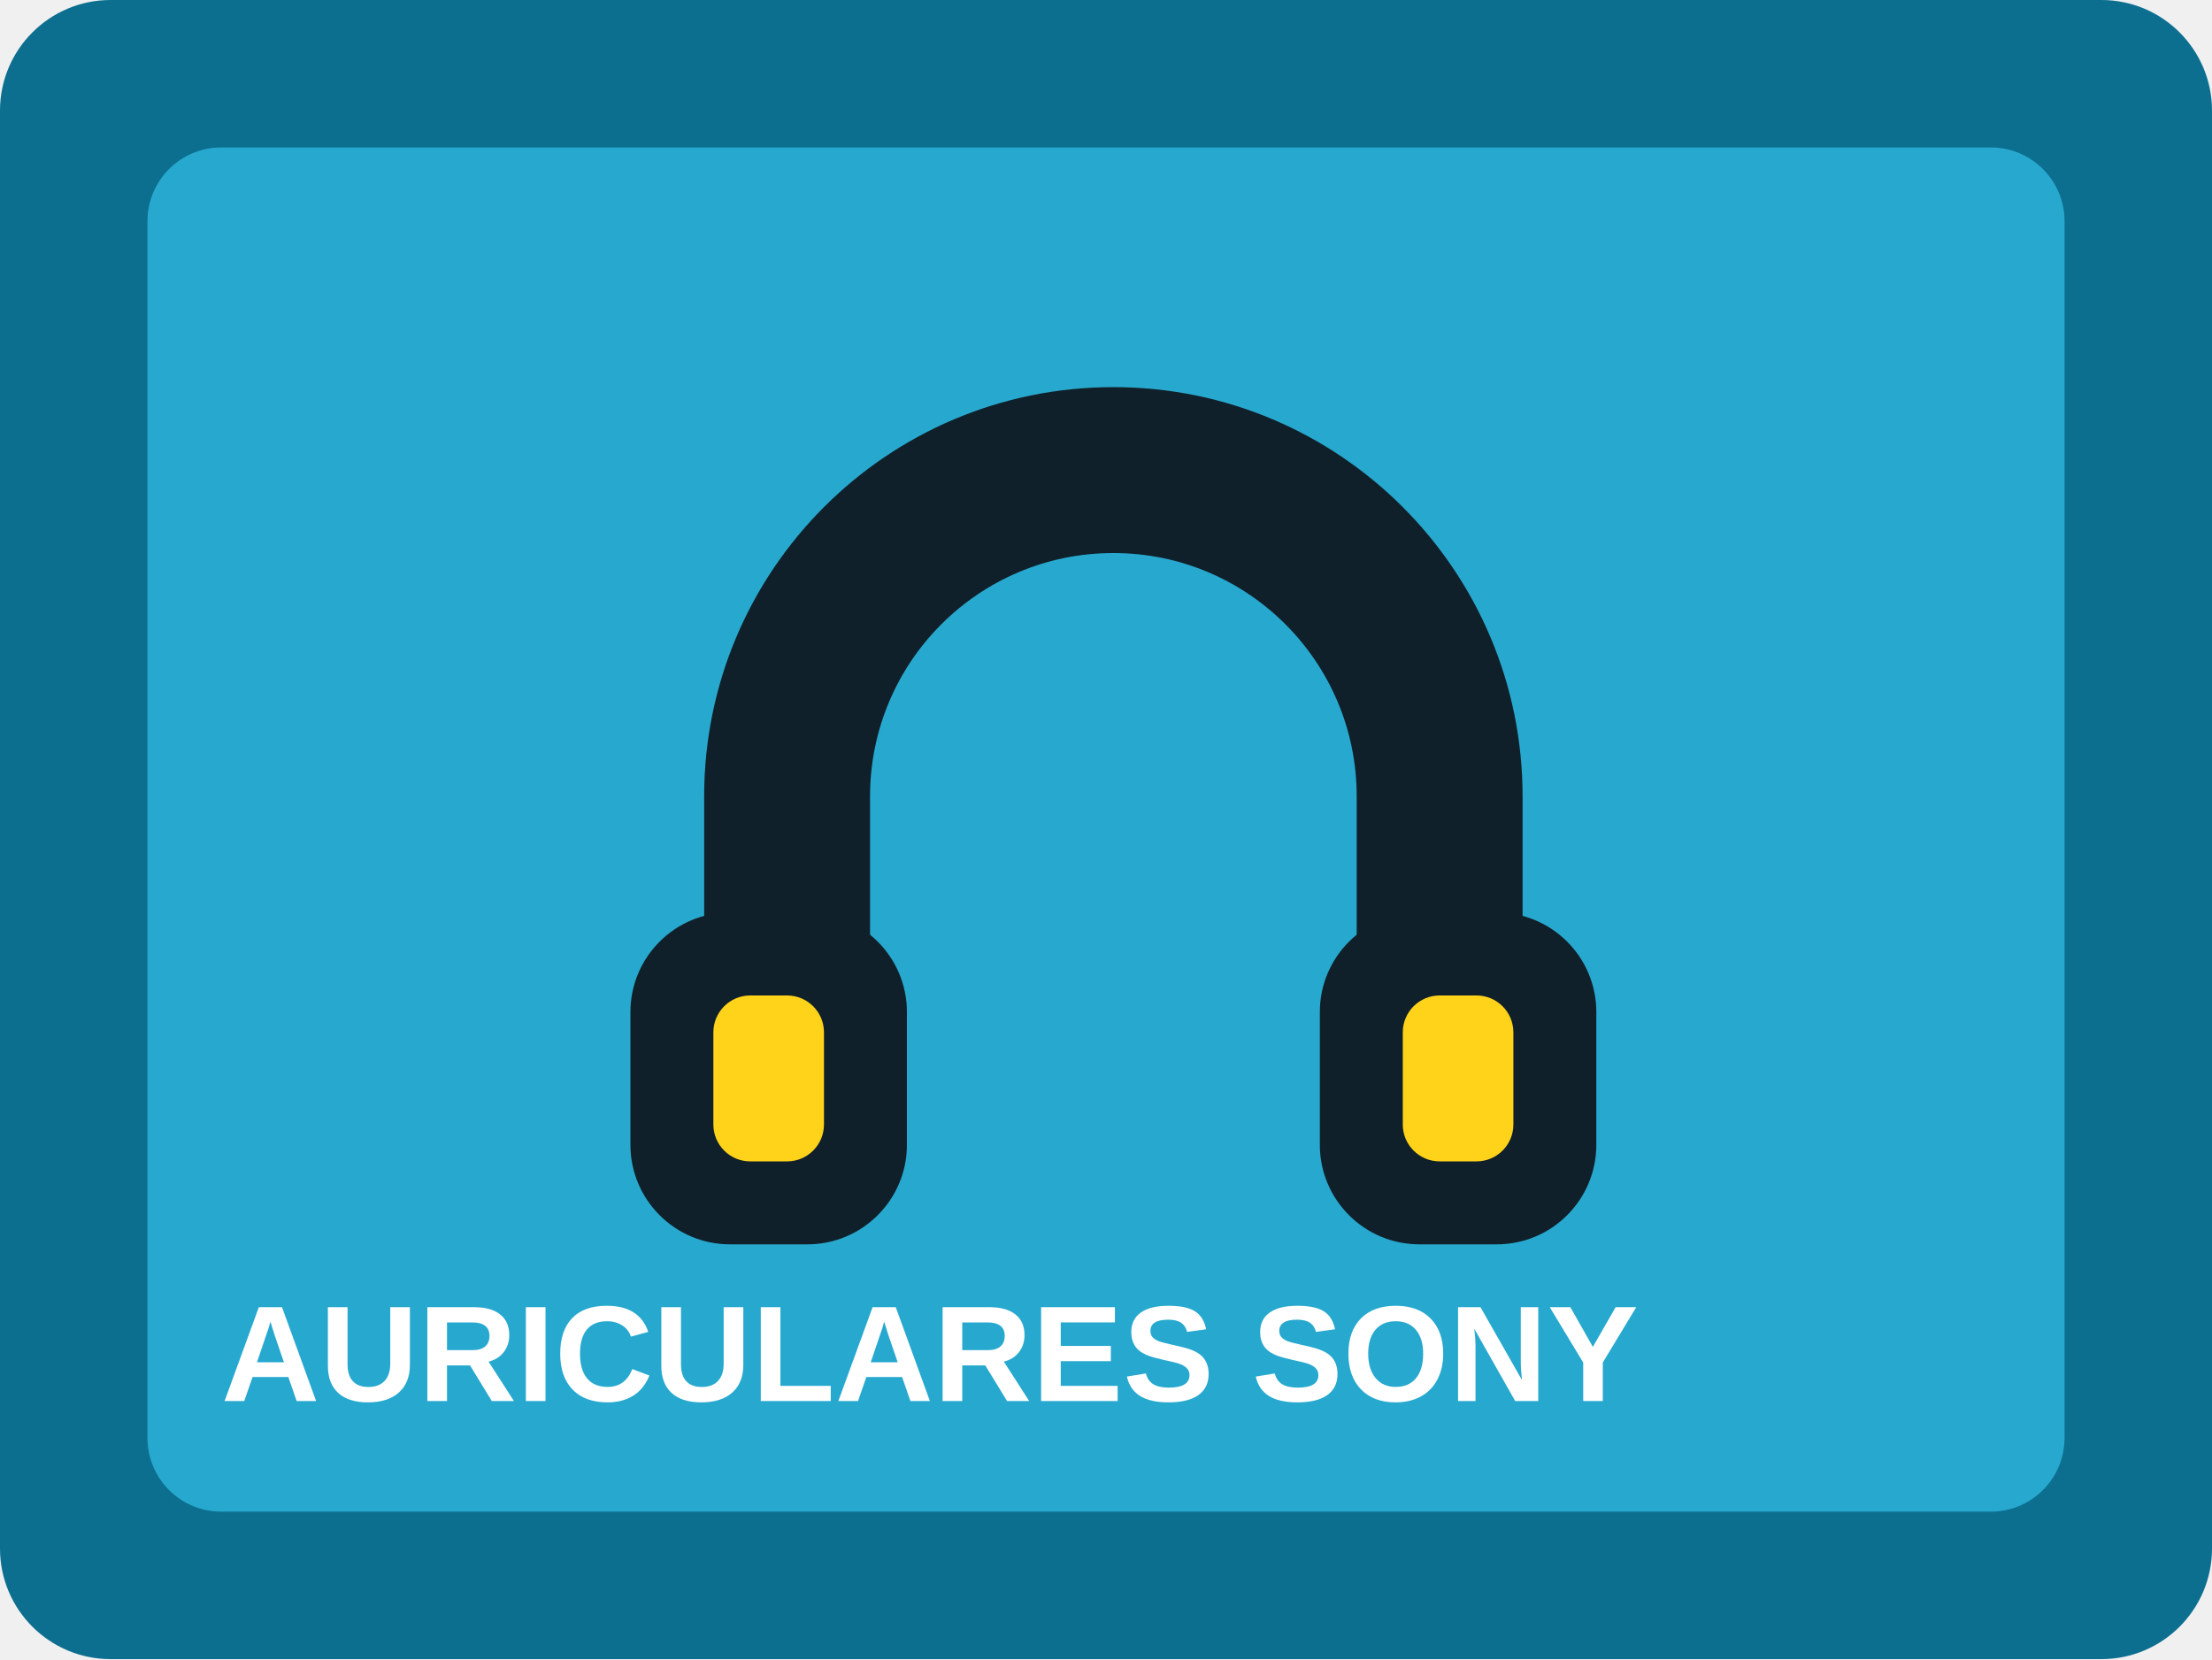
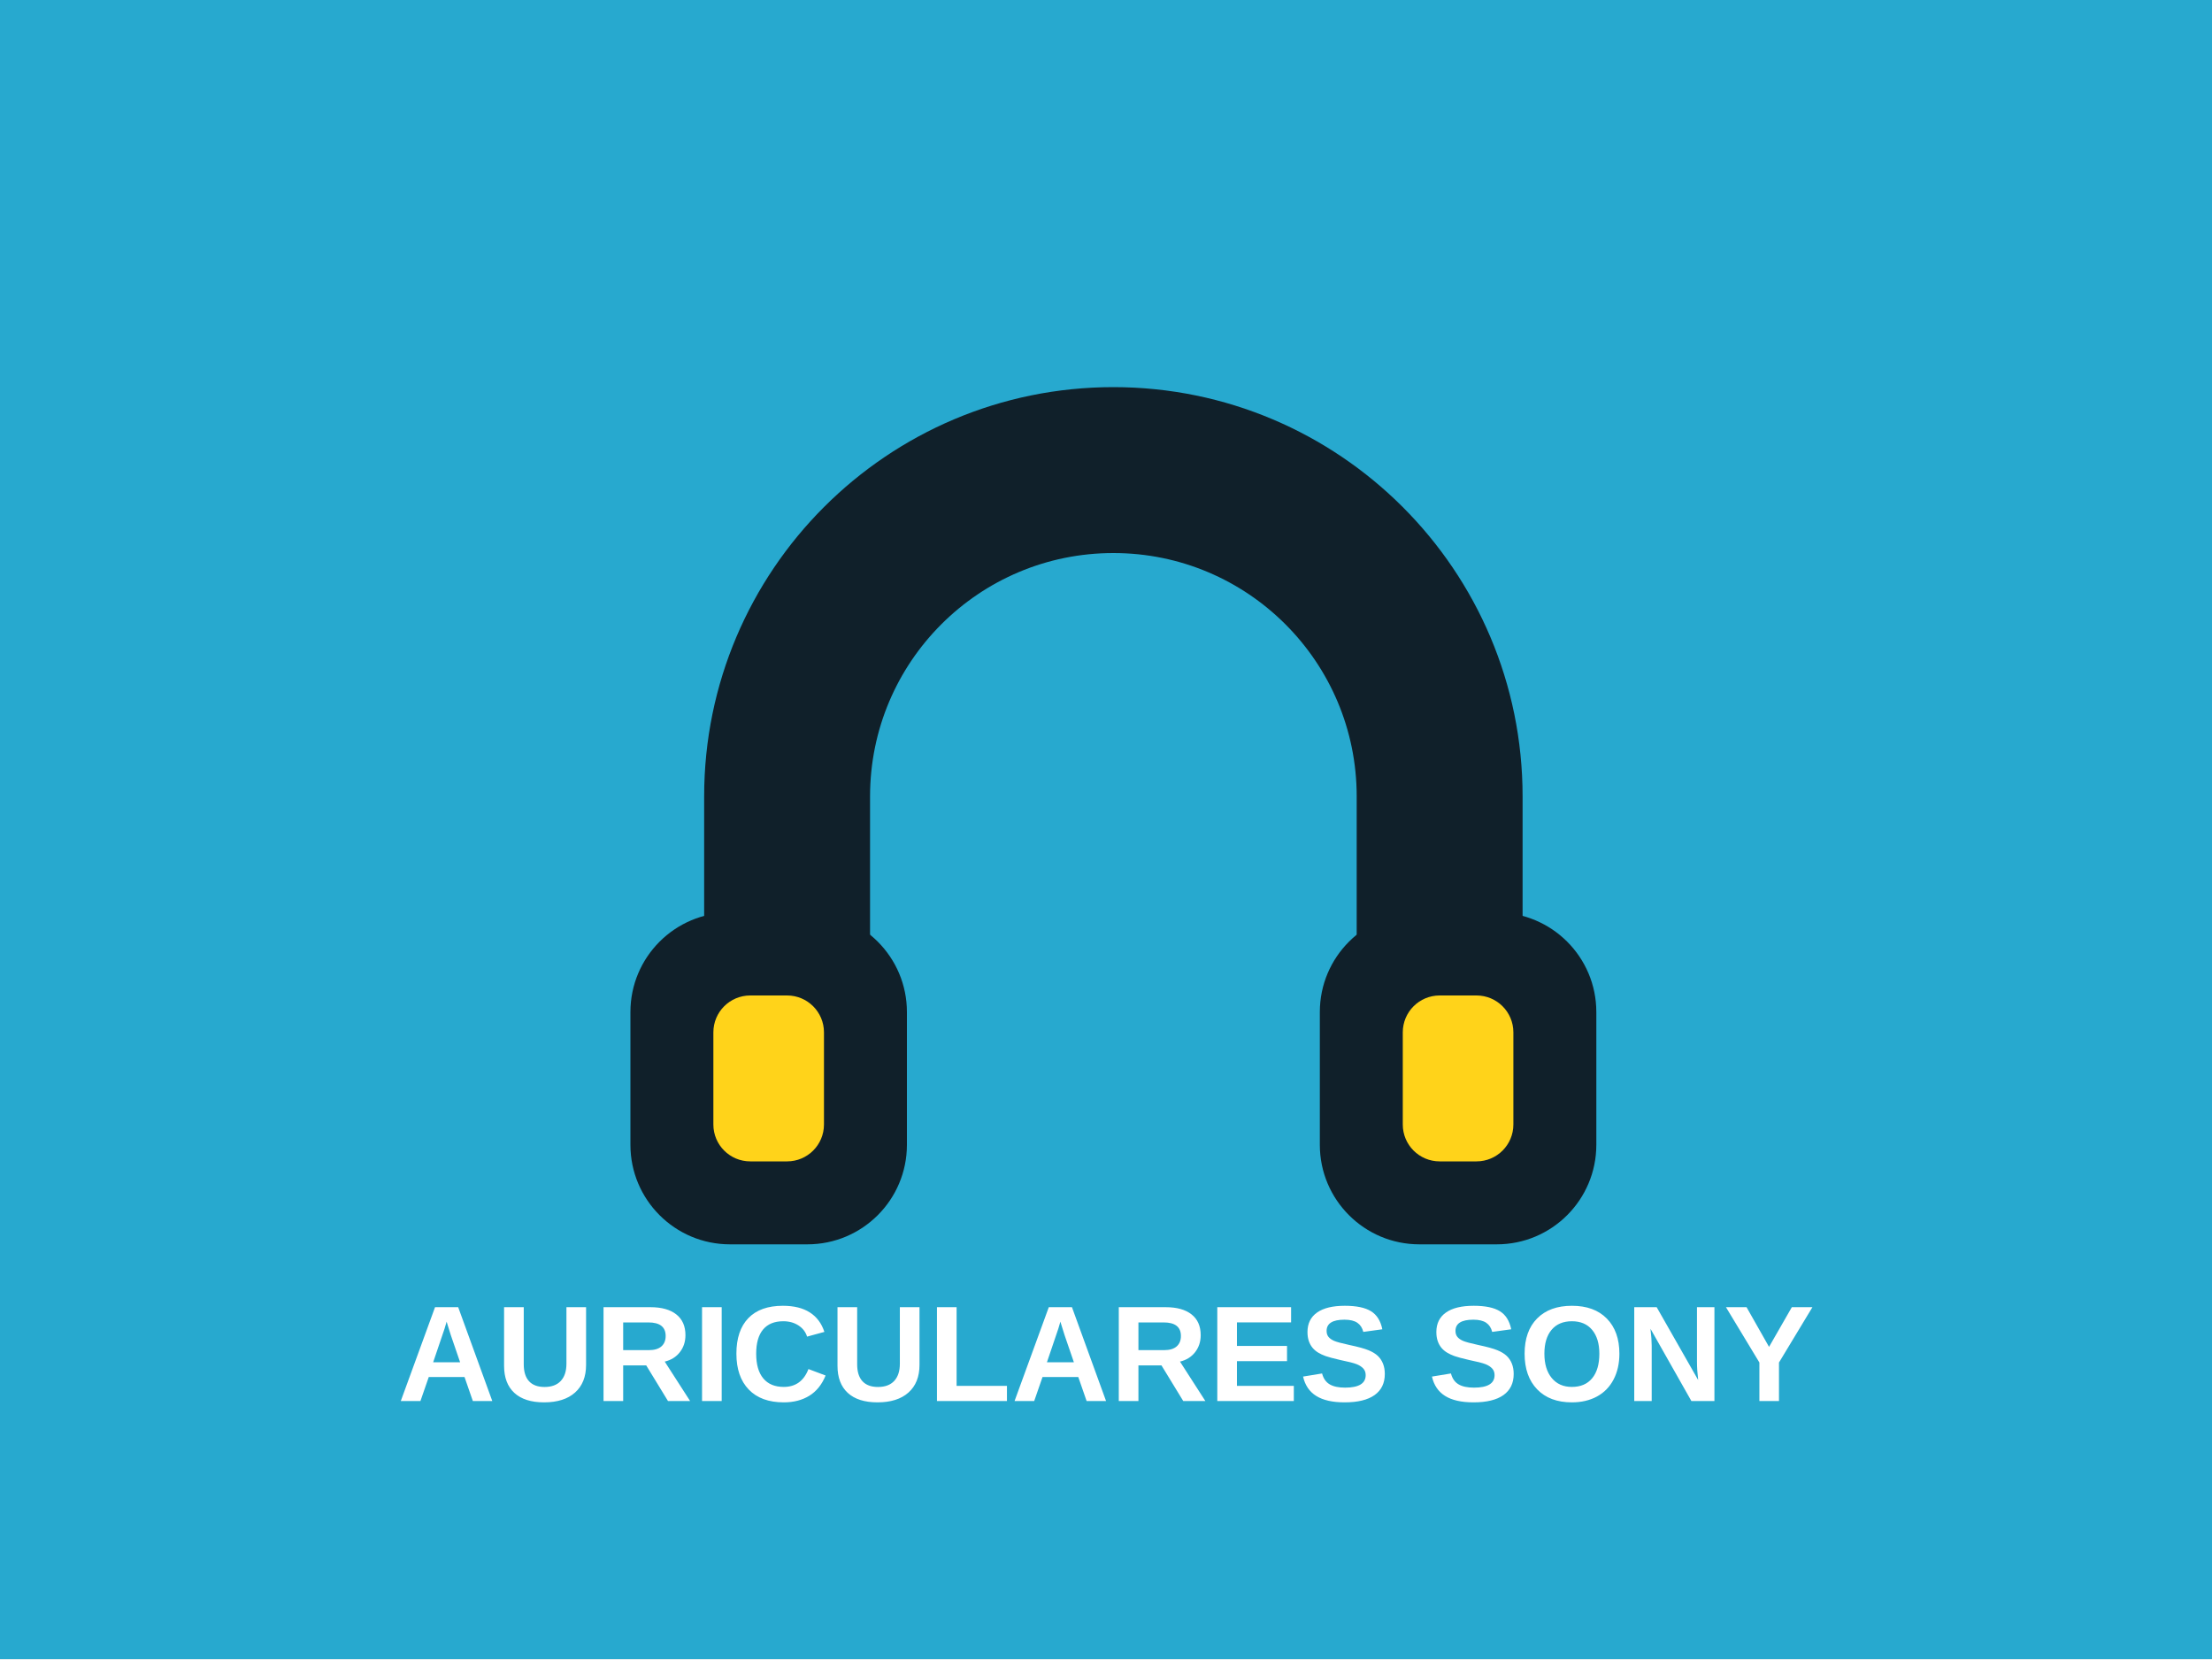
<svg xmlns="http://www.w3.org/2000/svg" width="1200" height="900" viewBox="0 0 1200 900" fill="none">
-   <rect width="1200" height="900" rx="60" fill="#0D6F90" />
-   <rect x="80" y="80" width="1040" height="740" rx="40" fill="#27A9CF" />
+   <rect width="1200" height="900" fill="#27A9CF" />
  <path d="M382 432C382 309.423 481.423 210 604 210C726.577 210 826 309.423 826 432V531H736V432C736 359.099 676.901 300 604 300C531.099 300 472 359.099 472 432V531H382V432Z" fill="#10202A" />
  <rect x="342" y="495" width="150" height="180" rx="54" fill="#10202A" />
  <rect x="716" y="495" width="150" height="180" rx="54" fill="#10202A" />
  <rect x="387" y="540" width="60" height="90" rx="20" fill="#FFD31A" />
  <rect x="761" y="540" width="60" height="90" rx="20" fill="#FFD31A" />
-   <text x="120" y="760" fill="white" font-family="Arial, sans-serif" font-size="74" font-weight="700">AURICULARES SONY</text>
+   <text x="600" y="760" fill="white" font-family="Arial, sans-serif" font-size="74" font-weight="700" text-anchor="middle">AURICULARES SONY</text>
</svg>
